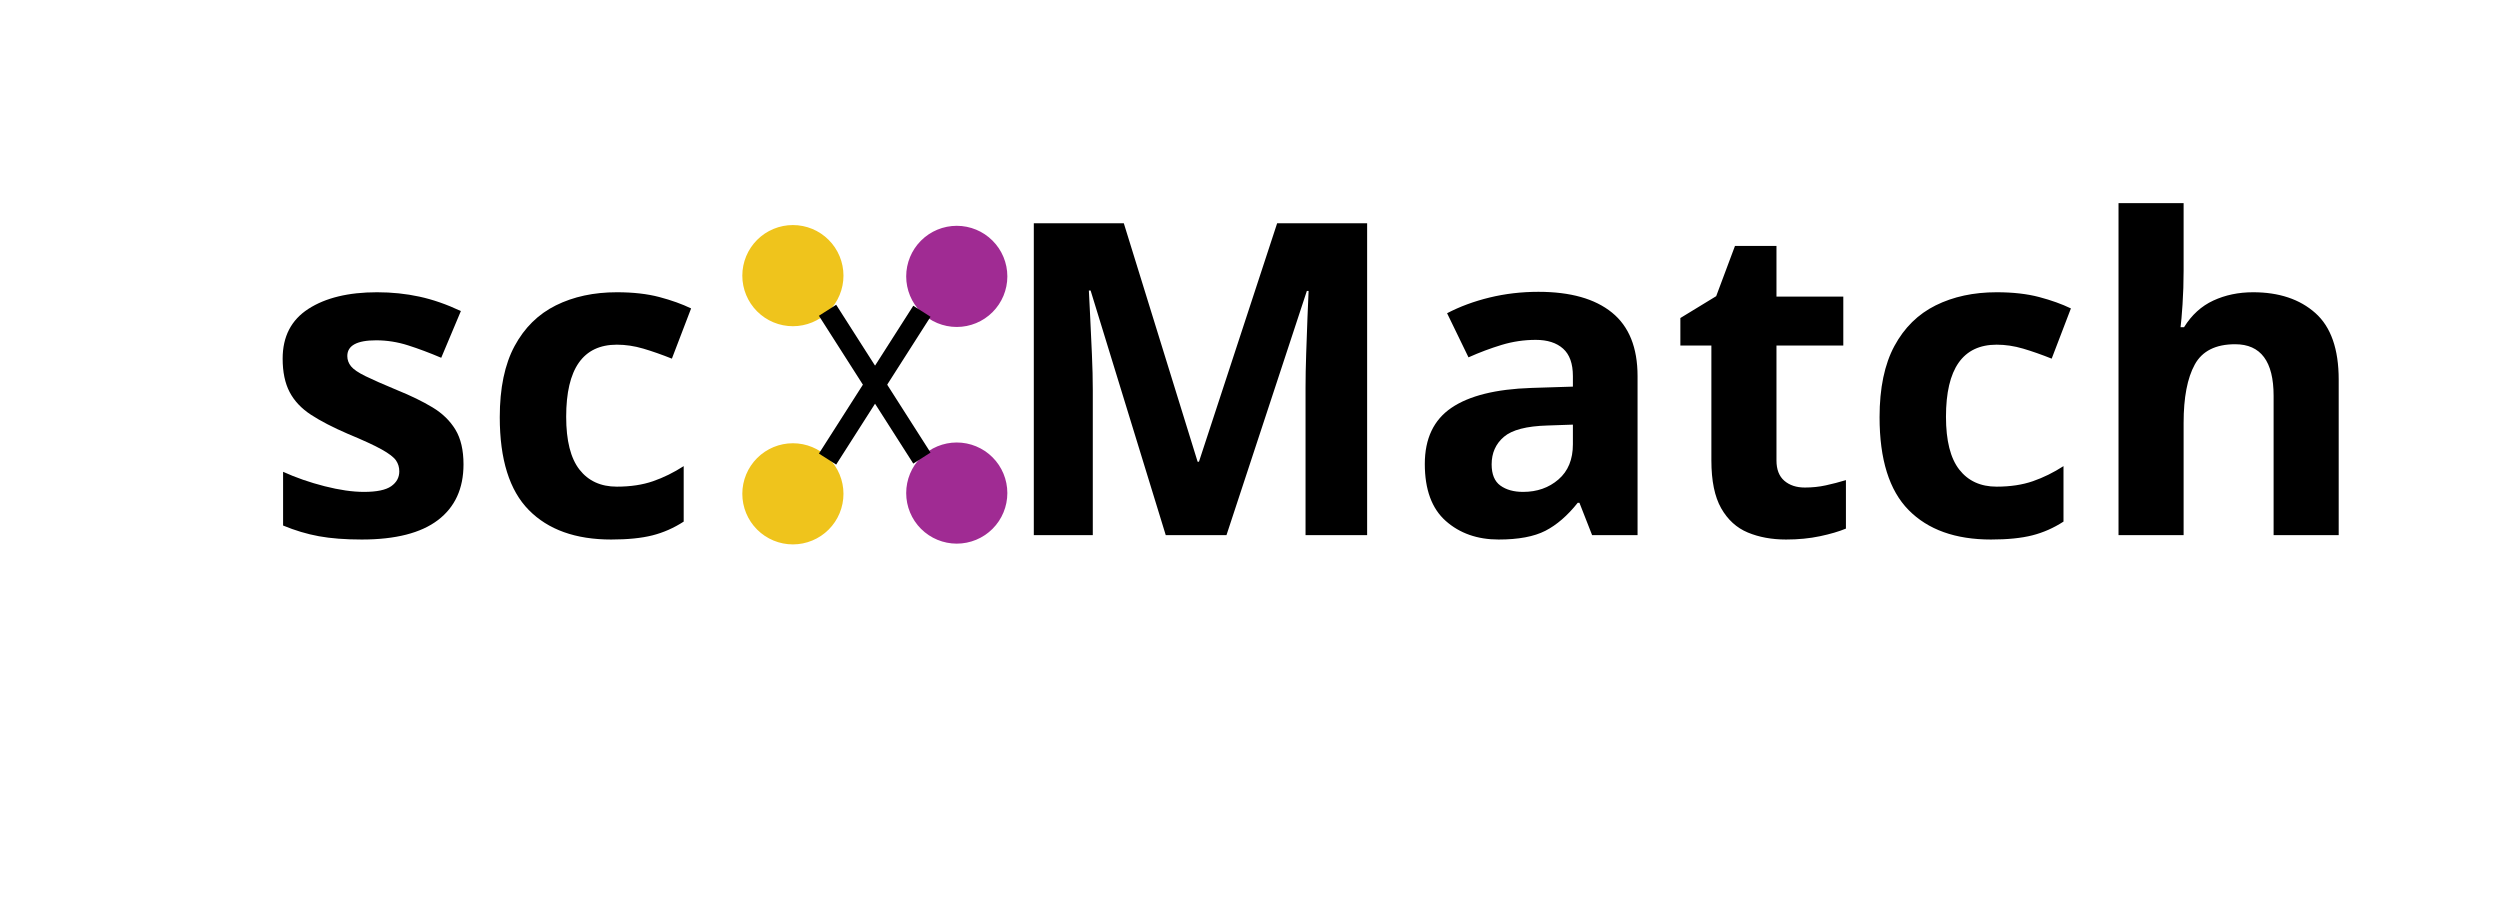
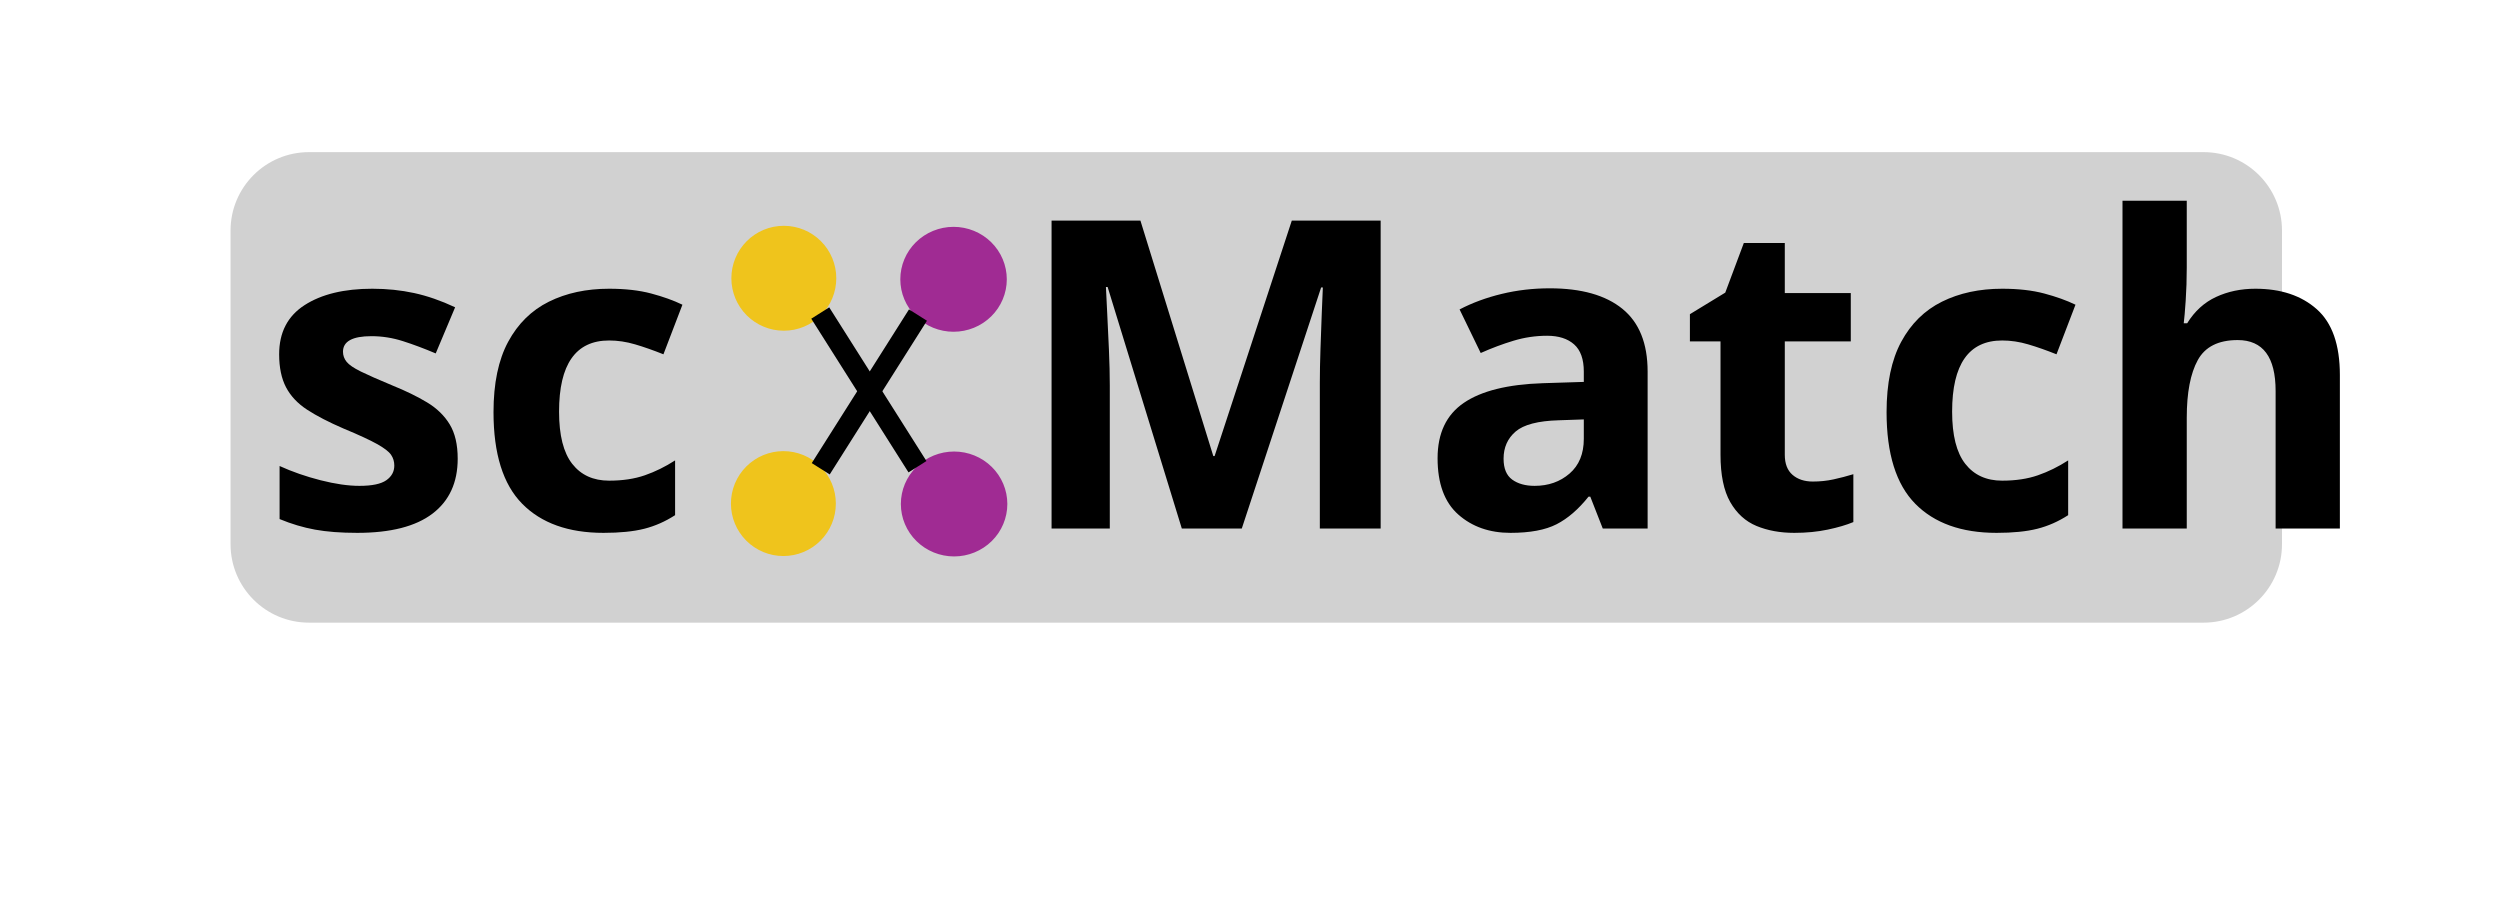
- <svg xmlns="http://www.w3.org/2000/svg" width="2518" height="925" xml:space="preserve" overflow="hidden">
-   <g transform="translate(-37 -1158)">
-     <text font-family="Aptos,Aptos_MSFontService,sans-serif" font-weight="700" font-size="440" transform="matrix(1 0 0 1 301.888 1697)">sc</text>
-     <text font-family="Aptos,Aptos_MSFontService,sans-serif" font-weight="700" font-size="440" transform="matrix(1 0 0 1 1038.66 1697)">Match</text>
-     <path d="M1000.66 1485.88C1013.79 1485.88 1026.38 1480.66 1035.66 1471.38 1044.94 1462.1 1050.16 1449.51 1050.16 1436.38 1050.16 1423.25 1044.94 1410.66 1035.66 1401.38 1026.38 1392.1 1013.79 1386.88 1000.66 1386.88 987.53 1386.88 974.939 1392.1 965.656 1401.38 956.372 1410.66 951.158 1423.25 951.158 1436.38 951.158 1449.51 956.372 1462.1 965.656 1471.38 974.939 1480.66 987.53 1485.88 1000.66 1485.88Z" stroke="#A02B93" stroke-width="2.882" stroke-linejoin="round" stroke-miterlimit="10" fill="#A02B93" fill-rule="evenodd" />
-     <path d="M835.603 1704.88C848.731 1704.88 861.322 1699.66 870.605 1690.38 879.889 1681.1 885.103 1668.51 885.103 1655.38 885.103 1642.25 879.889 1629.66 870.605 1620.38 861.322 1611.1 848.731 1605.88 835.603 1605.88 822.474 1605.88 809.884 1611.1 800.6 1620.38 791.317 1629.66 786.103 1642.25 786.103 1655.38 786.103 1668.51 791.317 1681.1 800.6 1690.38 809.884 1699.66 822.474 1704.88 835.603 1704.88Z" stroke="#EFC41C" stroke-width="2.882" stroke-linejoin="round" stroke-miterlimit="10" fill="#EFC41C" fill-rule="evenodd" />
-     <path d="M0 0 95.041 148.88" stroke="#000000" stroke-width="20.625" stroke-miterlimit="8" fill="none" fill-rule="evenodd" transform="matrix(1 0 0 -1 870.5 1620.38)" />
-     <path d="M52.158 99.38C65.287 99.38 77.877 94.165 87.161 84.883 96.444 75.601 101.658 63.007 101.658 49.88 101.658 36.753 96.444 24.162 87.161 14.877 77.877 5.595 65.287 0.38 52.158 0.38 39.03 0.38 26.439 5.595 17.156 14.877 7.873 24.162 2.658 36.753 2.658 49.88 2.658 63.007 7.873 75.601 17.156 84.883 26.439 94.165 39.03 99.38 52.158 99.38Z" stroke="#A02B93" stroke-width="2.882" stroke-linejoin="round" stroke-miterlimit="10" fill="#A02B93" fill-rule="evenodd" transform="matrix(1 0 0 -1 948.5 1704.5)" />
-     <path d="M52.103 99.38C65.231 99.38 77.822 94.165 87.105 84.883 96.389 75.601 101.603 63.007 101.603 49.88 101.603 36.753 96.389 24.162 87.105 14.877 77.822 5.595 65.231 0.38 52.103 0.38 38.975 0.38 26.384 5.595 17.101 14.877 7.817 24.162 2.603 36.753 2.603 49.88 2.603 63.007 7.817 75.601 17.101 84.883 26.384 94.165 38.975 99.38 52.103 99.38Z" stroke="#EFC41C" stroke-width="2.882" stroke-linejoin="round" stroke-miterlimit="10" fill="#EFC41C" fill-rule="evenodd" transform="matrix(1 0 0 -1 783.5 1485.5)" />
-     <path d="M870.5 1470.5 965.541 1619.38" stroke="#000000" stroke-width="20.625" stroke-miterlimit="8" fill="none" fill-rule="evenodd" />
+ <svg xmlns="http://www.w3.org/2000/svg" width="1594" height="578" xml:space="preserve" overflow="hidden">
+   <g transform="translate(141 82)">
+     <path d="M6 65.001C6 37.386 28.386 15 56.001 15L1264 15C1291.61 15 1314 37.386 1314 65.001L1314 264.998C1314 292.613 1291.61 315 1264 315L56.001 315C28.386 315 6 292.613 6 264.998Z" fill="#D1D1D1" fill-rule="evenodd" />
+     <text font-family="Aptos,Aptos_MSFontService,sans-serif" font-weight="700" font-size="275" transform="matrix(1 0 0 1 24.6107 255)">sc</text>
+     <text font-family="Aptos,Aptos_MSFontService,sans-serif" font-weight="700" font-size="275" transform="matrix(1 0 0 1 504.729 255)">Match</text>
+     <path d="M466.987 128.582C475.741 128.582 484.134 125.155 490.32 119.062 496.507 112.969 499.987 104.703 499.987 96.082 499.987 87.462 496.507 79.195 490.32 73.102 484.134 67.009 475.741 63.582 466.987 63.582 458.234 63.582 449.84 67.009 443.652 73.102 437.462 79.195 433.987 87.462 433.987 96.082 433.987 104.703 437.462 112.969 443.652 119.062 449.84 125.155 458.234 128.582 466.987 128.582Z" stroke="#A02B93" stroke-width="1.893" stroke-linejoin="round" stroke-miterlimit="10" fill="#A02B93" fill-rule="evenodd" />
+     <path d="M358.487 271.582C367.106 271.582 375.373 268.155 381.468 262.062 387.564 255.969 390.987 247.703 390.987 239.082 390.987 230.462 387.564 222.195 381.468 216.102 375.373 210.009 367.106 206.582 358.487 206.582 349.867 206.582 341.6 210.009 335.505 216.102 329.41 222.195 325.987 230.462 325.987 239.082 325.987 247.703 329.41 255.969 335.505 262.062 341.6 268.155 349.867 271.582 358.487 271.582Z" stroke="#EFC41C" stroke-width="1.893" stroke-linejoin="round" stroke-miterlimit="10" fill="#EFC41C" fill-rule="evenodd" />
+     <path d="M0.299 0.114 62.299 98.114" stroke="#000000" stroke-width="13.543" stroke-miterlimit="8" fill="none" fill-rule="evenodd" transform="matrix(1 0 0 -1 382 217)" />
+     <path d="M33.334 65.162C42.087 65.162 50.48 61.737 56.669 55.643 62.858 49.549 66.334 41.28 66.334 32.661 66.334 24.043 62.858 15.776 56.669 9.68 50.48 3.585 42.087 0.161 33.334 0.161 24.582 0.161 16.188 3.585 9.999 9.68 3.81 15.776 0.334 24.043 0.334 32.661 0.334 41.28 3.81 49.549 9.999 55.643 16.188 61.737 24.582 65.162 33.334 65.162Z" stroke="#A02B93" stroke-width="1.893" stroke-linejoin="round" stroke-miterlimit="10" fill="#A02B93" fill-rule="evenodd" transform="matrix(1 0 0 -1 434 272)" />
+     <path d="M32.77 65.083C41.389 65.083 49.656 61.658 55.751 55.564 61.846 49.47 65.269 41.201 65.269 32.582 65.269 23.963 61.846 15.697 55.751 9.601 49.656 3.506 41.389 0.082 32.77 0.082 24.15 0.082 15.883 3.506 9.788 9.601 3.693 15.697 0.269 23.963 0.269 32.582 0.269 41.201 3.693 49.47 9.788 55.564 15.883 61.658 24.15 65.083 32.77 65.083Z" stroke="#EFC41C" stroke-width="1.893" stroke-linejoin="round" stroke-miterlimit="10" fill="#EFC41C" fill-rule="evenodd" transform="matrix(1 0 0 -1 326 128)" />
+     <path d="M381.987 117.581 443.987 215.581" stroke="#000000" stroke-width="13.543" stroke-miterlimit="8" fill="none" fill-rule="evenodd" />
  </g>
</svg>
